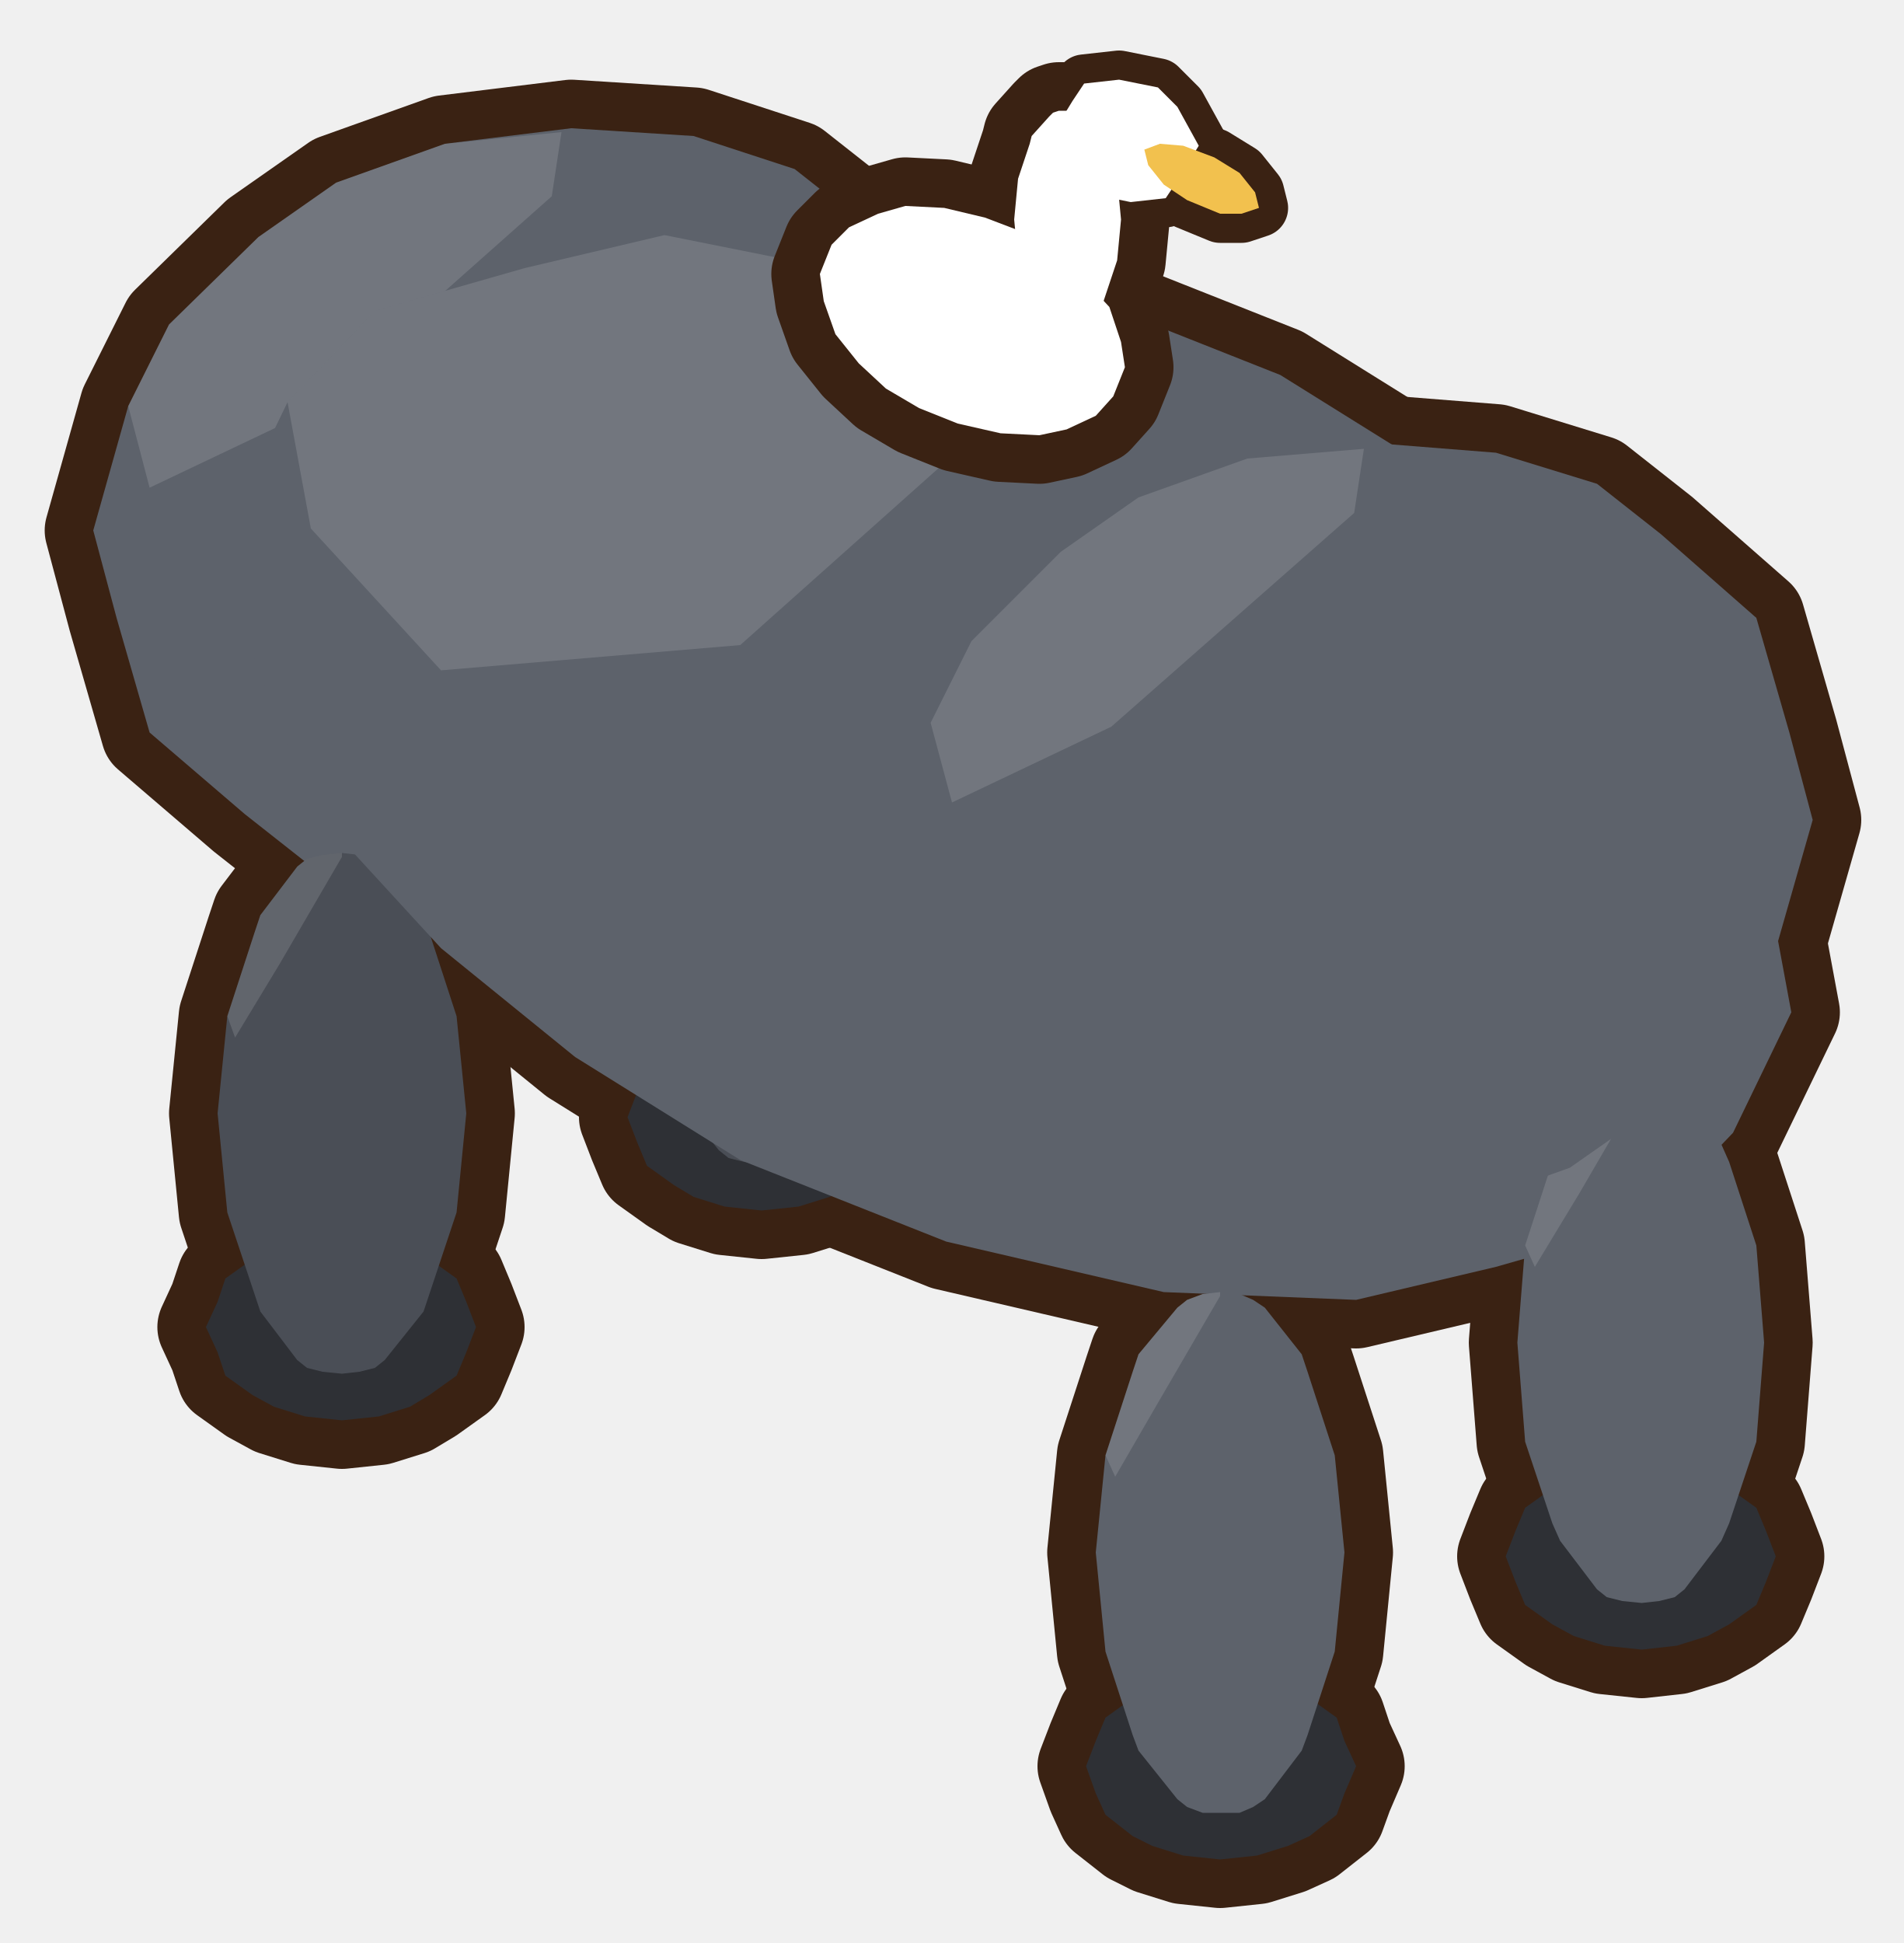
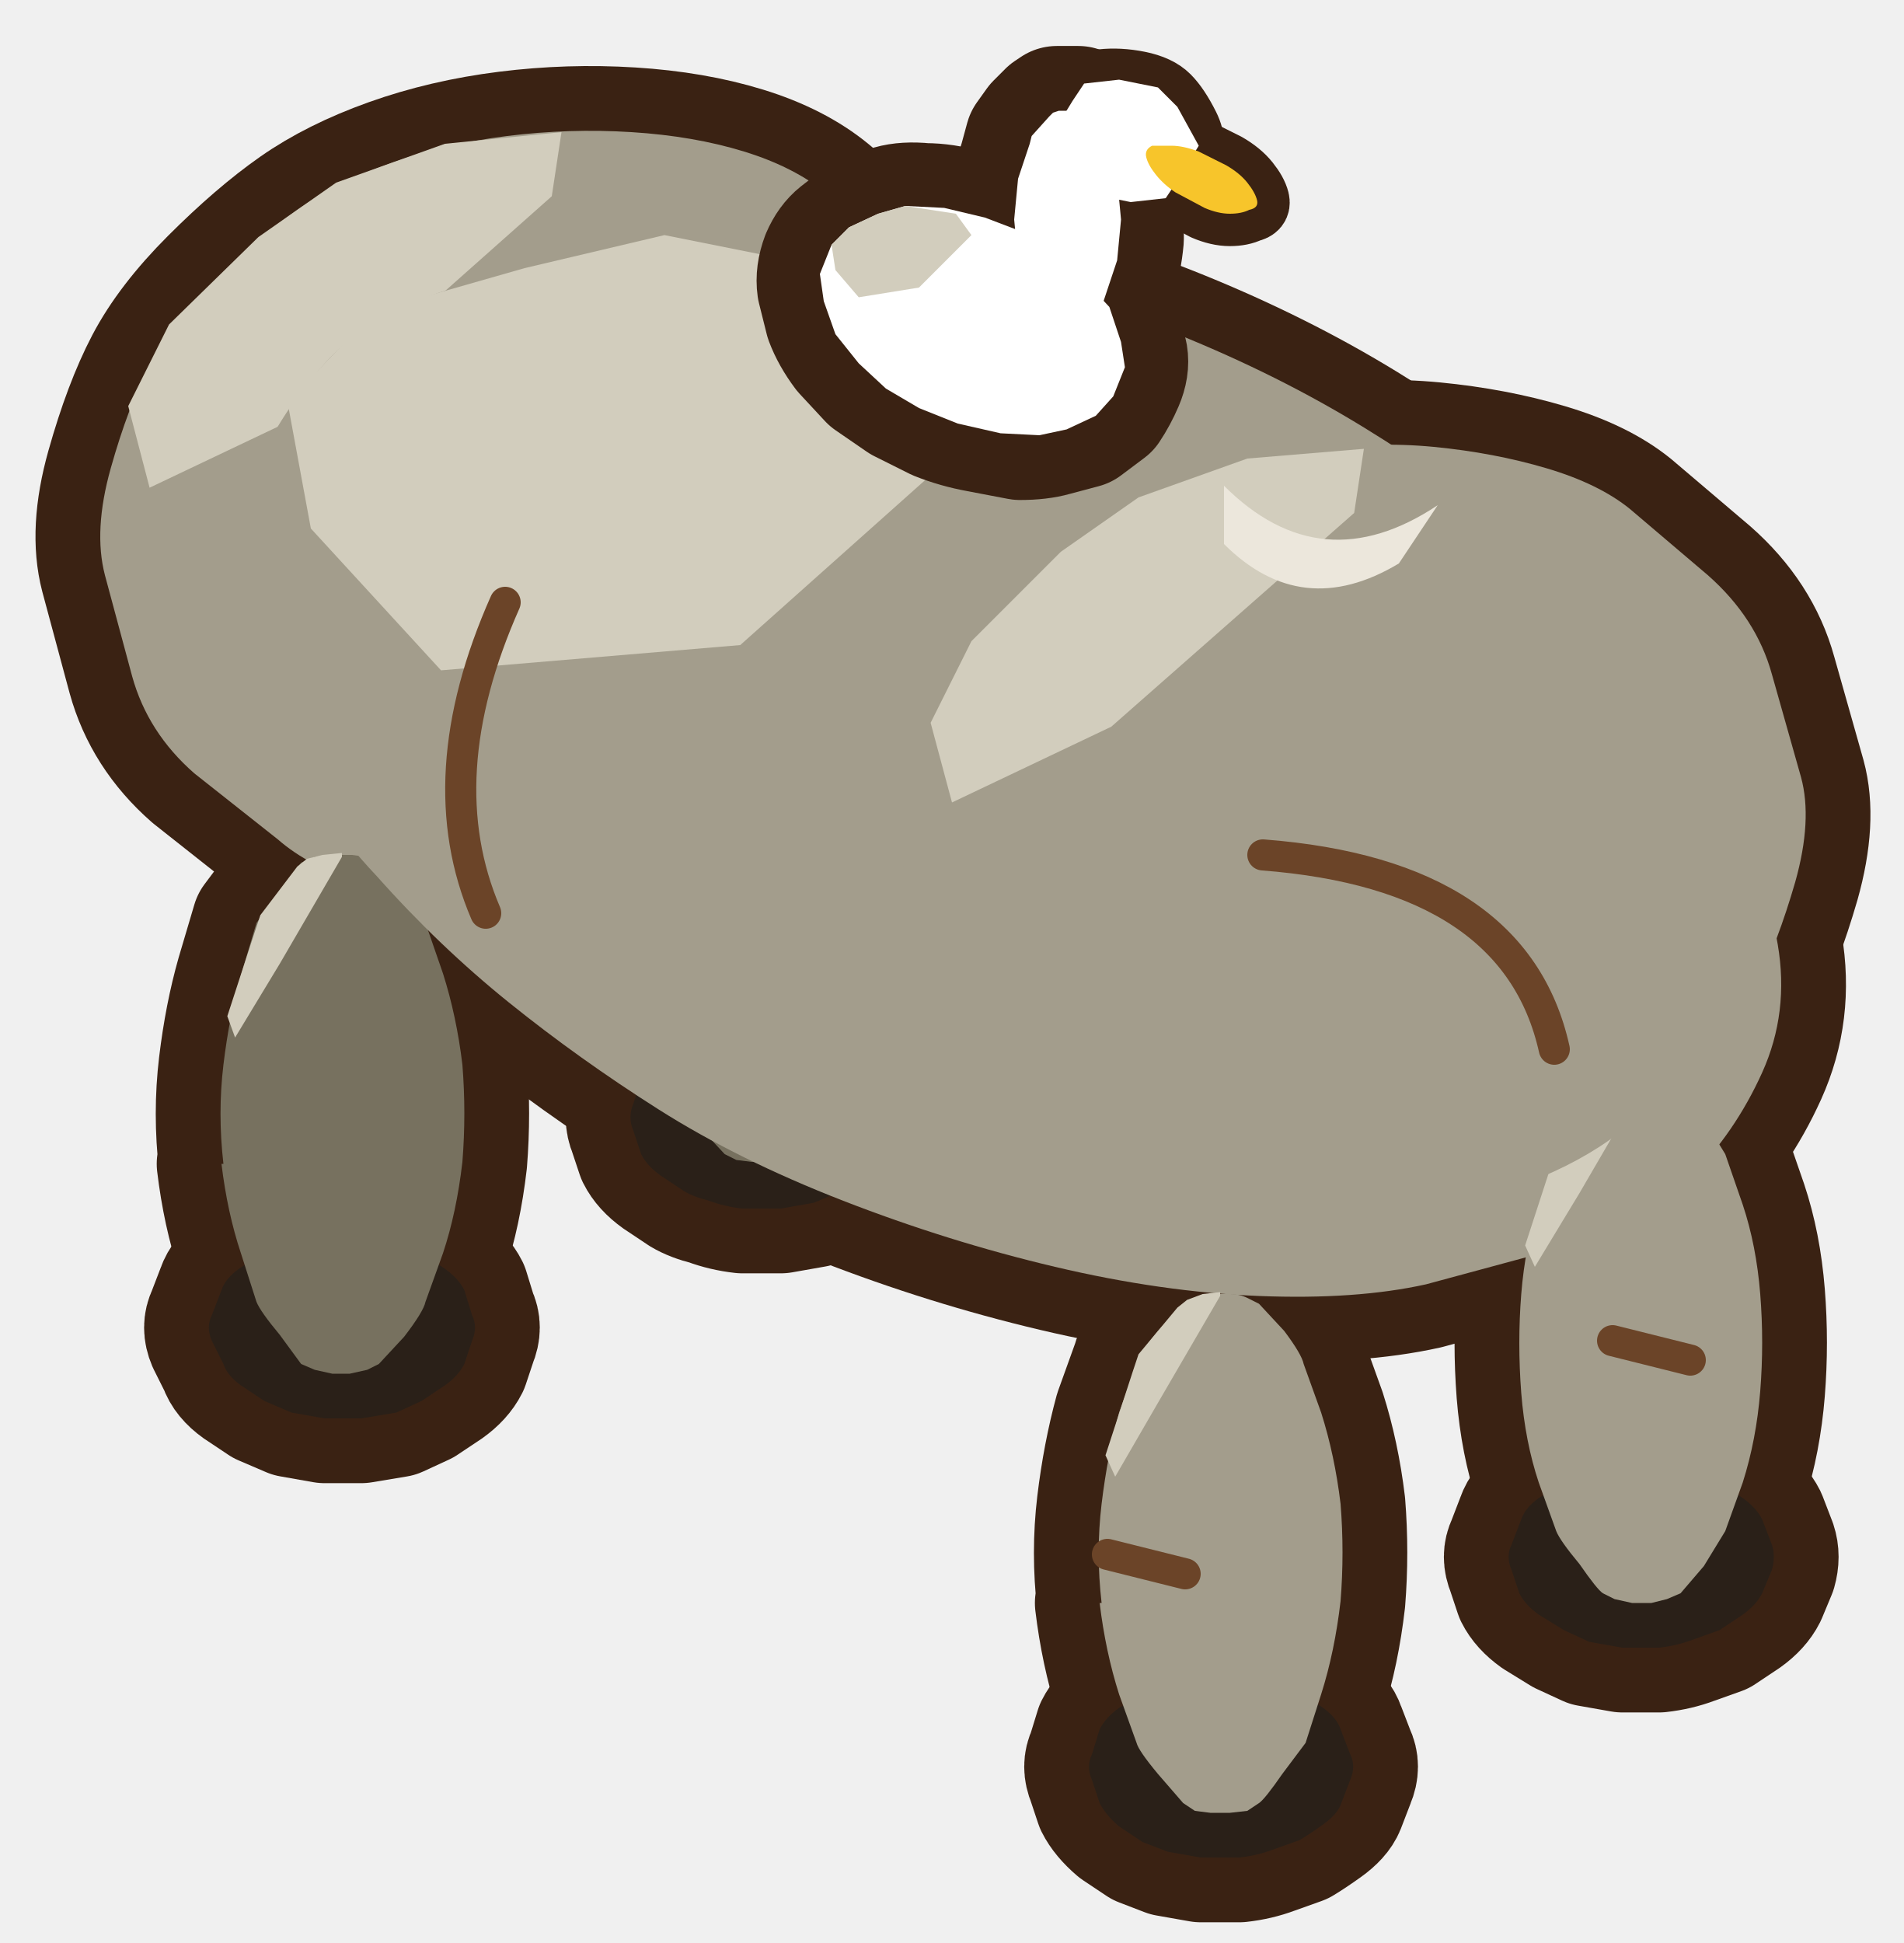
- <svg xmlns="http://www.w3.org/2000/svg" viewBox="0 0 98 100" width="98" height="100">
-   <g transform="translate(52 78)">
-     <path d="M-19.7 -20.5L-19.2 -21.8L-18.7 -23L-17.3 -24L-16.3 -24.6L-14.7 -25.1L-12.8 -25.3L-10.9 -25.1L-9.3 -24.6L-8.2 -24L-6.8 -23L-6.4 -21.8L-5.8 -20.5L-6.4 -19.2L-6.8 -18L-8.2 -17L-9.3 -16.4L-10.9 -15.9L-12.8 -15.7L-14.7 -15.9L-16.3 -16.4L-17.3 -17L-18.7 -18L-19.2 -19.2Z" fill="#3a2213" stroke="#3a2213" stroke-width="5" stroke-linejoin="round" />
-     <path d="M-19.2 -31.5L-18.7 -36.6L-17.3 -40.8L-17 -41.7L-15 -44.2L-14.5 -44.6L-13.7 -44.8L-12.8 -44.9L-11.8 -44.8L-11.1 -44.6L-10.5 -44.2L-8.6 -41.7L-8.3 -40.8L-6.9 -36.6L-6.4 -31.5L-6.9 -26.5L-8.3 -22.2L-8.6 -21.3L-10.5 -18.8L-11.1 -18.4L-11.8 -18.2L-12.8 -18.1L-13.7 -18.2L-14.5 -18.4L-15 -18.8L-17 -21.3L-17.3 -22.2L-18.7 -26.5Z" fill="#3a2213" stroke="#3a2213" stroke-width="5" stroke-linejoin="round" />
-     <path d="M-47.2 -50.7L-45.4 -57.1L-43.3 -61.3L-38.7 -65.8L-34.7 -68.6L-29.1 -70.6L-22.6 -71.4L-16.3 -71L-11.1 -69.3L-7.8 -66.7L-2.9 -62.5L-1.2 -56.6L0 -52.1L-1.8 -45.7L-3.9 -41.5L-8.5 -37L-12.5 -34.2L-18.1 -32.2L-24.6 -31.4L-30.9 -31.8L-36.1 -33.5L-39.4 -36.1L-44.3 -40.3L-46 -46.2Z" fill="#3a2213" stroke="#3a2213" stroke-width="5" stroke-linejoin="round" />
-     <path d="M-41.4 -9.7L-40.8 -11L-40.4 -12.2L-39 -13.2L-37.9 -13.8L-36.3 -14.3L-34.4 -14.5L-32.5 -14.3L-30.9 -13.8L-29.9 -13.2L-28.5 -12.2L-28 -11L-27.5 -9.7L-28 -8.4L-28.5 -7.2L-29.9 -6.2L-30.9 -5.6L-32.5 -5.1L-34.4 -4.9L-36.3 -5.1L-37.9 -5.6L-39 -6.2L-40.4 -7.2L-40.8 -8.4Z" fill="#3a2213" stroke="#3a2213" stroke-width="5" stroke-linejoin="round" />
-     <path d="M-40.8 -20.7L-40.3 -25.7L-38.9 -30L-38.6 -30.9L-36.7 -33.4L-36.2 -33.8L-35.4 -34L-34.4 -34.1L-33.5 -34L-32.7 -33.8L-32.2 -33.4L-30.2 -30.9L-29.9 -30L-28.5 -25.7L-28 -20.7L-28.5 -15.6L-29.9 -11.4L-30.2 -10.5L-32.2 -8L-32.7 -7.6L-33.5 -7.4L-34.4 -7.3L-35.4 -7.4L-36.2 -7.6L-36.7 -8L-38.6 -10.5L-38.9 -11.4L-40.3 -15.6Z" fill="#3a2213" stroke="#3a2213" stroke-width="5" stroke-linejoin="round" />
-     <path d="M-40.2 -51.1L-37.2 -57.3L-32.7 -62L-25 -64.2L-17.8 -65.9L-7.9 -65.5L3.3 -62.9L13.9 -58.7L22.4 -53.4L29.3 -47.8L36 -40.5L38.9 -32.9L40.2 -25.9L37.2 -19.7L32.7 -15L25 -12.8L17.8 -11.1L7.9 -11.5L-3.3 -14.1L-13.9 -18.3L-22.4 -23.6L-29.3 -29.2L-36 -36.5L-38.9 -44.1Z" fill="#3a2213" stroke="#3a2213" stroke-width="5" stroke-linejoin="round" />
-     <path d="M25.5 2.1L26 0.8L26.5 -0.4L27.9 -1.4L29 -2L30.6 -2.5L32.5 -2.7L34.3 -2.5L35.9 -2L37 -1.4L38.4 -0.4L38.9 0.8L39.4 2.1L38.9 3.4L38.4 4.6L37 5.6L35.9 6.2L34.3 6.7L32.5 6.9L30.6 6.7L29 6.2L27.9 5.6L26.5 4.6L26 3.4Z" fill="#3a2213" stroke="#3a2213" stroke-width="5" stroke-linejoin="round" />
-     <path d="M26.1 -8.9L26.5 -13.9L27.9 -18.2L28.3 -19.1L30.2 -21.6L30.7 -22L31.5 -22.2L32.5 -22.3L33.4 -22.2L34.2 -22L34.7 -21.6L36.6 -19.1L37 -18.2L38.4 -13.9L38.8 -8.9L38.4 -3.8L37 0.4L36.6 1.3L34.7 3.8L34.2 4.2L33.4 4.4L32.5 4.5L31.5 4.4L30.7 4.2L30.2 3.8L28.3 1.3L27.9 0.4L26.5 -3.8Z" fill="#3a2213" stroke="#3a2213" stroke-width="5" stroke-linejoin="round" />
-     <path d="M-5.9 -34.5L-4.1 -40.8L-2 -45L2.6 -49.6L6.6 -52.4L12.2 -54.4L18.7 -55.2L25 -54.7L30.2 -53.1L33.5 -50.5L38.4 -46.2L40.1 -40.3L41.3 -35.8L39.5 -29.5L37.4 -25.2L32.8 -20.7L28.8 -17.9L23.2 -15.9L16.7 -15.1L10.4 -15.6L5.2 -17.2L1.9 -19.8L-3 -24.1L-4.7 -30Z" fill="#3a2213" stroke="#3a2213" stroke-width="5" stroke-linejoin="round" />
-     <path d="M3.9 12.9L4.4 11.6L4.9 10.4L6.3 9.4L7.3 8.9L8.9 8.3L10.8 8.1L12.7 8.3L14.3 8.9L15.4 9.4L16.8 10.4L17.2 11.6L17.8 12.9L17.2 14.3L16.8 15.4L15.4 16.5L14.3 17L12.7 17.5L10.8 17.7L8.9 17.5L7.3 17L6.3 16.5L4.9 15.4L4.4 14.3Z" fill="#3a2213" stroke="#3a2213" stroke-width="5" stroke-linejoin="round" />
-     <path d="M4.4 1.9L4.9 -3.1L6.3 -7.4L6.6 -8.3L8.6 -10.7L9.1 -11.1L9.9 -11.4L10.8 -11.5L11.8 -11.4L12.5 -11.1L13.1 -10.7L15 -8.3L15.3 -7.4L16.7 -3.1L17.2 1.9L16.7 7L15.3 11.3L15 12.1L13.1 14.6L12.5 15L11.8 15.3L10.8 15.3L9.9 15.3L9.1 15L8.6 14.6L6.6 12.1L6.3 11.3L4.9 7Z" fill="#3a2213" stroke="#3a2213" stroke-width="5" stroke-linejoin="round" />
-     <path d="M-19.7 -20.5L-19.2 -21.8L-18.7 -23L-17.3 -24L-16.3 -24.6L-14.7 -25.1L-12.8 -25.3L-10.9 -25.1L-9.3 -24.6L-8.2 -24L-6.8 -23L-6.4 -21.8L-5.8 -20.5L-6.4 -19.2L-6.8 -18L-8.2 -17L-9.3 -16.4L-10.9 -15.9L-12.8 -15.7L-14.7 -15.9L-16.3 -16.4L-17.3 -17L-18.7 -18L-19.2 -19.2Z" fill="#2e3035" />
-     <path d="M-19.2 -31.5L-18.7 -36.6L-17.3 -40.8L-17 -41.7L-15 -44.2L-14.5 -44.6L-13.7 -44.8L-12.8 -44.9L-11.8 -44.8L-11.1 -44.6L-10.5 -44.2L-8.6 -41.7L-8.3 -40.8L-6.9 -36.6L-6.4 -31.5L-6.9 -26.5L-8.3 -22.2L-8.6 -21.3L-10.5 -18.8L-11.1 -18.4L-11.8 -18.2L-12.8 -18.1L-13.7 -18.2L-14.5 -18.4L-15 -18.8L-17 -21.3L-17.3 -22.2L-18.7 -26.5Z" fill="#4a4e56" />
-     <path d="M-18.7 -36.6L-17.3 -40.8L-17 -41.7L-15 -44.2L-14.5 -44.6L-13.7 -44.8L-12.8 -44.9L-12.8 -44.7L-16 -39.2L-18.2 -35.4Z" fill="#fff" opacity=".13" />
-     <path d="M-47.2 -50.7L-45.4 -57.1L-43.3 -61.3L-38.7 -65.8L-34.7 -68.6L-29.1 -70.6L-22.6 -71.4L-16.3 -71L-11.1 -69.3L-7.8 -66.7L-2.9 -62.5L-1.2 -56.6L0 -52.1L-1.8 -45.7L-3.9 -41.5L-8.5 -37L-12.5 -34.2L-18.1 -32.2L-24.6 -31.4L-30.9 -31.8L-36.1 -33.5L-39.4 -36.1L-44.3 -40.3L-46 -46.2Z" fill="#5d626b" />
-     <path d="M-45.4 -57.1L-43.3 -61.3L-38.7 -65.8L-34.7 -68.6L-29.1 -70.6L-23.1 -71.2L-23.6 -67.9L-36.1 -56.8L-44.3 -52.9Z" fill="#fff" opacity=".13" />
-     <path d="M-41.4 -9.7L-40.8 -11L-40.4 -12.2L-39 -13.2L-37.9 -13.8L-36.3 -14.3L-34.4 -14.5L-32.5 -14.3L-30.9 -13.8L-29.9 -13.2L-28.5 -12.2L-28 -11L-27.5 -9.7L-28 -8.4L-28.5 -7.2L-29.9 -6.2L-30.9 -5.6L-32.5 -5.1L-34.4 -4.9L-36.3 -5.1L-37.9 -5.6L-39 -6.2L-40.4 -7.2L-40.8 -8.4Z" fill="#2e3035" />
-     <path d="M-40.8 -20.7L-40.3 -25.7L-38.9 -30L-38.6 -30.9L-36.7 -33.4L-36.2 -33.8L-35.4 -34L-34.4 -34.1L-33.5 -34L-32.7 -33.8L-32.2 -33.4L-30.2 -30.9L-29.9 -30L-28.5 -25.7L-28 -20.7L-28.5 -15.6L-29.9 -11.4L-30.2 -10.5L-32.2 -8L-32.7 -7.6L-33.5 -7.4L-34.4 -7.3L-35.4 -7.4L-36.2 -7.6L-36.7 -8L-38.6 -10.5L-38.9 -11.4L-40.3 -15.6Z" fill="#4a4e56" />
-     <path d="M-40.3 -25.7L-38.9 -30L-38.6 -30.9L-36.7 -33.4L-36.2 -33.8L-35.4 -34L-34.4 -34.1L-34.4 -33.9L-37.6 -28.4L-39.9 -24.6Z" fill="#fff" opacity=".13" />
-     <path d="M-40.2 -51.1L-37.2 -57.3L-32.7 -62L-25 -64.2L-17.8 -65.9L-7.9 -65.5L3.3 -62.9L13.9 -58.7L22.4 -53.4L29.3 -47.8L36 -40.5L38.9 -32.9L40.2 -25.9L37.2 -19.7L32.7 -15L25 -12.8L17.8 -11.1L7.9 -11.5L-3.3 -14.1L-13.9 -18.3L-22.4 -23.6L-29.3 -29.2L-36 -36.5L-38.9 -44.1Z" fill="#5d626b" />
-     <path d="M-37.2 -57.3L-32.7 -62L-25 -64.2L-17.8 -65.9L-4.3 -63.2L0 -57.2L-13.9 -44.8L-29.3 -43.5L-36 -50.8Z" fill="#fff" opacity=".13" />
-     <path d="M25.5 2.1L26 0.8L26.5 -0.4L27.9 -1.4L29 -2L30.6 -2.5L32.5 -2.7L34.3 -2.5L35.9 -2L37 -1.4L38.4 -0.4L38.9 0.8L39.4 2.1L38.9 3.4L38.4 4.6L37 5.6L35.9 6.2L34.3 6.7L32.5 6.9L30.6 6.7L29 6.2L27.9 5.6L26.5 4.6L26 3.4Z" fill="#2e3035" />
-     <path d="M26.1 -8.9L26.5 -13.9L27.9 -18.2L28.3 -19.1L30.2 -21.6L30.7 -22L31.5 -22.2L32.5 -22.3L33.4 -22.2L34.2 -22L34.7 -21.6L36.6 -19.1L37 -18.2L38.4 -13.9L38.8 -8.9L38.4 -3.8L37 0.4L36.6 1.3L34.7 3.8L34.2 4.2L33.4 4.4L32.5 4.5L31.5 4.4L30.7 4.2L30.2 3.8L28.3 1.3L27.9 0.4L26.5 -3.8Z" fill="#5d626b" />
-     <path d="M26.5 -13.9L27.9 -18.2L28.3 -19.1L30.2 -21.6L30.7 -22L31.5 -22.2L32.5 -22.3L32.5 -22.1L29.3 -16.6L27 -12.8Z" fill="#fff" opacity=".13" />
-     <path d="M-5.9 -34.5L-4.1 -40.8L-2 -45L2.6 -49.6L6.6 -52.4L12.2 -54.4L18.7 -55.2L25 -54.7L30.2 -53.1L33.5 -50.5L38.4 -46.2L40.1 -40.3L41.3 -35.8L39.5 -29.5L37.4 -25.2L32.8 -20.7L28.8 -17.9L23.2 -15.9L16.7 -15.1L10.4 -15.6L5.2 -17.2L1.9 -19.8L-3 -24.1L-4.7 -30Z" fill="#5d626b" />
-     <path d="M-4.1 -40.8L-2 -45L2.6 -49.6L6.6 -52.4L12.2 -54.4L18.2 -54.9L17.7 -51.6L5.2 -40.6L-3 -36.7Z" fill="#fff" opacity=".13" />
-     <path d="M3.9 12.9L4.4 11.6L4.9 10.4L6.3 9.4L7.3 8.9L8.9 8.3L10.8 8.1L12.7 8.3L14.3 8.9L15.4 9.4L16.8 10.4L17.2 11.6L17.8 12.9L17.2 14.3L16.8 15.4L15.4 16.5L14.3 17L12.7 17.5L10.8 17.7L8.9 17.5L7.3 17L6.3 16.5L4.9 15.4L4.4 14.3Z" fill="#2e3035" />
-     <path d="M4.4 1.9L4.9 -3.1L6.3 -7.4L6.6 -8.3L8.6 -10.7L9.1 -11.1L9.9 -11.4L10.8 -11.5L11.8 -11.4L12.5 -11.1L13.1 -10.7L15 -8.3L15.3 -7.4L16.7 -3.1L17.2 1.9L16.7 7L15.3 11.3L15 12.1L13.1 14.6L12.5 15L11.8 15.3L10.8 15.3L9.9 15.3L9.1 15L8.6 14.6L6.6 12.1L6.3 11.3L4.9 7Z" fill="#5d626b" />
-     <path d="M4.9 -3.1L6.3 -7.4L6.6 -8.3L8.6 -10.7L9.1 -11.1L9.9 -11.4L10.8 -11.5L10.8 -11.3L7.6 -5.8L5.4 -2Z" fill="#fff" opacity=".13" />
-     <path d="M-9.8 -63.9L-9.2 -65.4L-8.3 -66.3L-6.8 -67L-5.4 -67.4L-3.4 -67.3L-1.3 -66.8L0.8 -66L2.5 -64.9L3.8 -63.6L5.1 -62.2L5.7 -60.4L5.9 -59.1L5.3 -57.6L4.4 -56.6L2.9 -55.9L1.5 -55.6L-0.5 -55.7L-2.7 -56.2L-4.7 -57L-6.4 -58L-7.8 -59.3L-9 -60.8L-9.6 -62.5Z" fill="#3a2213" stroke="#3a2213" stroke-width="5" stroke-linejoin="round" />
-     <path d="M0.2 -66.7L0.4 -68.8L1 -70.6L1.1 -71L2 -72L2.2 -72.2L2.5 -72.3L3 -72.3L3.4 -72.3L3.7 -72.2L3.9 -72L4.8 -71L4.9 -70.6L5.5 -68.8L5.7 -66.7L5.5 -64.6L4.9 -62.8L4.8 -62.5L3.9 -61.4L3.7 -61.3L3.4 -61.2L3 -61.1L2.5 -61.2L2.2 -61.3L2 -61.4L1.1 -62.5L1 -62.8L0.4 -64.6Z" fill="#3a2213" stroke="#3a2213" stroke-width="5" stroke-linejoin="round" />
-     <path d="M2.1 -71L3.2 -72.8L3.8 -73.7L5.6 -73.9L7.6 -73.5L8.6 -72.5L9.7 -70.5L8.6 -68.7L8 -67.8L6.2 -67.6L4.2 -68L3.2 -69Z" fill="#3a2213" stroke="#3a2213" stroke-width="3" stroke-linejoin="round" />
-     <path d="M6.9 -70.3L7.7 -70.6L8.9 -70.5L10.5 -69.9L11.8 -69.1L12.6 -68.1L12.8 -67.3L11.9 -67L10.8 -67L9.1 -67.7L7.9 -68.5L7.1 -69.5Z" fill="#3a2213" stroke="#3a2213" stroke-width="3" stroke-linejoin="round" />
-     <path d="M-9.8 -63.9L-9.2 -65.4L-8.3 -66.3L-6.8 -67L-5.4 -67.4L-3.4 -67.3L-1.3 -66.8L0.8 -66L2.5 -64.9L3.8 -63.6L5.1 -62.2L5.7 -60.4L5.9 -59.1L5.3 -57.6L4.4 -56.6L2.9 -55.9L1.5 -55.6L-0.5 -55.7L-2.7 -56.2L-4.7 -57L-6.4 -58L-7.8 -59.3L-9 -60.8L-9.6 -62.5Z" fill="#fff" />
-     <path d="M-9.2 -65.4L-8.3 -66.3L-6.8 -67L-5.4 -67.4L-2.8 -67L-2 -65.9L-4.7 -63.2L-7.8 -62.7L-9 -64.1Z" fill="#fff" opacity=".13" />
-     <path d="M0.2 -66.7L0.4 -68.8L1 -70.6L1.1 -71L2 -72L2.2 -72.2L2.5 -72.3L3 -72.3L3.4 -72.3L3.7 -72.2L3.9 -72L4.8 -71L4.9 -70.6L5.5 -68.8L5.7 -66.7L5.5 -64.6L4.9 -62.8L4.8 -62.5L3.9 -61.4L3.7 -61.3L3.4 -61.2L3 -61.1L2.5 -61.2L2.2 -61.3L2 -61.4L1.1 -62.5L1 -62.8L0.4 -64.6Z" fill="#fff" />
-     <path d="M2.1 -71L3.2 -72.8L3.8 -73.7L5.6 -73.9L7.6 -73.5L8.6 -72.5L9.7 -70.5L8.6 -68.7L8 -67.8L6.2 -67.6L4.2 -68L3.2 -69Z" fill="#fff" />
-     <path d="M6.9 -70.3L7.7 -70.6L8.9 -70.5L10.5 -69.9L11.8 -69.1L12.6 -68.1L12.8 -67.3L11.9 -67L10.8 -67L9.1 -67.7L7.9 -68.5L7.1 -69.5Z" fill="#f2c14e" />
-   </g>
+ <svg xmlns="http://www.w3.org/2000/svg" width="98" height="100" viewBox="0 0 98 100">
+   <path fill="#3a2213" stroke="#3a2213" stroke-linecap="round" stroke-linejoin="round" stroke-width="6.667" d="M32.6 58.2q-.3-.7 0-1.4l.4-1.2q.3-.6 1-1.1l1.2-.8 1.3-.6 1.8-.3h1.9q.9.1 1.7.4l1.4.5 1.2.8q.7.5.9 1.1l.5 1.3q.3.6 0 1.3l-.5 1.2q-.2.6-.9 1.1l-1.2.8-1.4.6-1.7.3h-2q-.9-.1-1.7-.4-.8-.2-1.3-.5l-1.2-.8q-.7-.5-1-1.1z" />
+   <path fill="#3a2213" stroke="#3a2213" stroke-linecap="round" stroke-linejoin="round" stroke-width="6.667" d="M33 49q-.2-2.5 0-5 .3-2.6 1-4.7l.9-2.5q.1-.5 1.1-1.7l1.3-1.5.6-.3.9-.1h.9l.8.1.7.3 1.3 1.4q.9 1.3 1 1.8l.9 2.5q.7 2.1 1 4.7.2 2.5 0 5t-1 4.6l-.9 2.6q-.1.5-1 1.8l-1.3 1.4-.7.3-.8.1h-1l-.8-.1-.6-.3L36 58q-1-1.3-1.1-1.7l-.9-2.6q-.7-2.2-1-4.7" />
+   <path fill="#3a2213" stroke="#3a2213" stroke-linecap="round" stroke-linejoin="round" stroke-width="6.667" d="M5.4 29.6q-.6-2.3.3-5.5t2-5.3 3.3-4.3q2.3-2.3 4.3-3.7t4.8-2.4 6-1.4 6.4-.2 5.8 1 4.3 2.2l4 3.4q2.5 2.1 3.4 5l1.4 5.3q.6 2.2-.3 5.4t-2 5.3-3.3 4.4q-2.3 2.2-4.3 3.6t-4.8 2.4-6 1.4-6.4.2-5.8-1-4.2-2.2L10 39.8q-2.4-2.1-3.2-5zM10.9 69q-.3-.7 0-1.3l.5-1.3q.2-.6.9-1.1l1.2-.8L15 64q.8-.3 1.7-.4h2q.9.1 1.7.4.8.2 1.3.5l1.2.8q.7.5 1 1.1l.4 1.3q.3.6 0 1.3l-.4 1.2q-.3.6-1 1.1l-1.2.8-1.3.6-1.8.3h-1.9l-1.7-.3-1.4-.6-1.2-.8q-.7-.5-.9-1.1z" />
+   <path fill="#3a2213" stroke="#3a2213" stroke-linecap="round" stroke-linejoin="round" stroke-width="6.667" d="M11.5 59.9q-.3-2.6 0-5.1t.9-4.6l.8-2.7 1.2-1.6 1.1-1.5.7-.3.9-.1h1l.8.1.6.3 1.3 1.5q1 1.2 1.1 1.6l.9 2.6q.7 2.2 1 4.7.2 2.5 0 5-.3 2.6-1 4.7l-.9 2.5q-.1.5-1.1 1.8l-1.3 1.4-.6.3-.9.2h-.9l-.9-.2-.7-.3-1.1-1.5q-1-1.2-1.2-1.7l-.8-2.5q-.7-2.1-1-4.6" />
+   <path fill="#3a2213" stroke="#3a2213" stroke-linecap="round" stroke-linejoin="round" stroke-width="6.667" d="M12.5 30.4q-.7-3.5.8-6.6t3.7-5.4 6.1-3.5l7.5-2q3.6-.8 8.5-.6t10.6 1.5 10.9 3.4 9.6 4.8 7.6 5.4 6.9 6.5q3.3 3.6 4.8 7.4 1.4 3.8 2 7.3t-.8 6.6-3.7 5.4-6.2 3.5l-7.4 2q-3.6.8-8.6.6t-10.5-1.5-10.9-3.4-9.5-4.7-7.7-5.5-6.8-6.5q-3.4-3.6-4.9-7.4-1.4-3.8-2-7.3m65.3 50.4q-.3-.7 0-1.3l.5-1.3q.2-.6.9-1.1l1.3-.8q.5-.3 1.3-.5t1.8-.4h1.8l1.7.3 1.4.6 1.2.8q.7.5 1 1.1l.5 1.3q.2.6 0 1.3l-.5 1.2q-.3.6-1 1.1l-1.2.8-1.4.5q-.8.3-1.7.4h-1.9l-1.7-.3-1.3-.6-1.3-.8q-.7-.5-1-1.1z" />
+   <path fill="#3a2213" stroke="#3a2213" stroke-linecap="round" stroke-linejoin="round" stroke-width="6.667" d="M78.3 71.7q-.2-2.6 0-5.1t.9-4.6l.9-2.6q.2-.5 1.2-1.7.9-1.3 1.2-1.5l.6-.3.9-.1h1l.8.1.7.3 1.2 1.4 1.1 1.8.9 2.6q.7 2.1.9 4.6t0 5-.9 4.7l-.9 2.5-1.1 1.8-1.2 1.4-.7.3-.8.2h-1l-.9-.2-.6-.3q-.3-.2-1.2-1.5-1-1.2-1.2-1.7l-.9-2.5q-.7-2.1-.9-4.6" />
+   <path fill="#3a2213" stroke="#3a2213" stroke-linecap="round" stroke-linejoin="round" stroke-width="6.667" d="M46.7 45.8q-.6-2.3.3-5.4t2-5.3 3.3-4.4 4.3-3.7 4.8-2.4 6-1.4 6.4-.2 5.8 1.1 4.3 2.1l4 3.4q2.5 2.2 3.3 5.1l1.5 5.3q.6 2.2-.3 5.4-.9 3.1-2 5.3-1 2.1-3.3 4.3-2.3 2.3-4.3 3.7T78 61.1t-6 1.4-6.5.1-5.7-1-4.2-2.1-4.1-3.5-3.4-5zm9.5 45.8q-.3-.7 0-1.3l.4-1.3q.3-.6 1-1.1l1.2-.7 1.3-.6q.8-.3 1.8-.4h1.9q.9.1 1.7.4l1.3.6q.6.2 1.3.7T69 89l.5 1.3q.3.6 0 1.3l-.5 1.3q-.2.5-.9 1t-1.2.8l-1.4.5q-.8.3-1.7.4h-2l-1.7-.3-1.3-.5-1.2-.8q-.7-.6-1-1.2z" />
+   <path fill="#3a2213" stroke="#3a2213" stroke-linecap="round" stroke-linejoin="round" stroke-width="6.667" d="M56.7 82.5q-.3-2.6 0-5.1t.9-4.7l.9-2.5q.1-.5 1.1-1.7l1.3-1.4.6-.3q.4-.2.9-.2h.9q.5 0 .9.2l.6.3 1.3 1.4q.9 1.2 1 1.7l.9 2.5q.7 2.2 1 4.7.2 2.5 0 5-.3 2.6-1 4.8l-.8 2.5-1.2 1.6q-.9 1.3-1.2 1.5l-.6.4-.9.1h-1l-.8-.1-.6-.4-1.3-1.5q-1-1.2-1.1-1.6l-.9-2.5q-.7-2.2-1-4.7" />
+   <path fill="#2a2018" d="M32.6 58.2q-.3-.7 0-1.4l.4-1.2q.3-.6 1-1.1l1.2-.8 1.3-.6 1.8-.3h1.9q.9.1 1.7.4l1.4.5 1.2.8q.7.5.9 1.1l.5 1.3q.3.6 0 1.3l-.5 1.2q-.2.6-.9 1.1l-1.2.8-1.4.6-1.7.3h-2q-.9-.1-1.7-.4-.8-.2-1.3-.5l-1.2-.8q-.7-.5-1-1.1z" />
+   <path fill="#77715f" d="M33 49q-.2-2.5 0-5 .3-2.6 1-4.7l.9-2.5q.1-.5 1.1-1.7l1.3-1.5.6-.3.9-.1h.9l.8.1.7.3 1.3 1.4q.9 1.3 1 1.8l.9 2.5q.7 2.1 1 4.7.2 2.5 0 5t-1 4.6l-.9 2.6q-.1.5-1 1.8l-1.3 1.4-.7.3-.8.1h-1l-.8-.1-.6-.3L36 58q-1-1.3-1.1-1.7l-.9-2.6q-.7-2.2-1-4.7" />
+   <path fill="#d2cdbd" d="m33.3 41.4 1.4-4.2.3-.9 2-2.5.5-.4.8-.2.9-.1v.2L36 38.8l-2.2 3.8Z" />
+   <path fill="#a39d8c" d="M5.4 29.6q-.6-2.3.3-5.5t2-5.3 3.3-4.3q2.3-2.3 4.3-3.7t4.8-2.4 6-1.4 6.4-.2 5.8 1 4.3 2.2l4 3.4q2.5 2.1 3.4 5l1.4 5.3q.6 2.2-.3 5.4t-2 5.3-3.3 4.4q-2.3 2.2-4.3 3.6t-4.8 2.4-6 1.4-6.4.2-5.8-1-4.2-2.2L10 39.8q-2.4-2.1-3.2-5z" />
+   <path fill="#d2cdbd" d="m6.6 20.9 2.1-4.2 4.6-4.5 4-2.8 5.6-2 6-.6-.5 3.3-12.5 11.1-8.2 3.9Z" />
+   <path fill="#2a2018" d="M10.9 69q-.3-.7 0-1.3l.5-1.3q.2-.6.9-1.1l1.2-.8L15 64q.8-.3 1.7-.4h2q.9.1 1.7.4.8.2 1.3.5l1.2.8q.7.5 1 1.1l.4 1.3q.3.6 0 1.3l-.4 1.2q-.3.6-1 1.1l-1.2.8-1.3.6-1.8.3h-1.9l-1.7-.3-1.4-.6-1.2-.8q-.7-.5-.9-1.1z" />
+   <path fill="#77715f" d="M11.5 59.9q-.3-2.6 0-5.1t.9-4.6l.8-2.7 1.2-1.6 1.1-1.5.7-.3.9-.1h1l.8.1.6.3 1.3 1.5q1 1.2 1.1 1.6l.9 2.6q.7 2.2 1 4.7.2 2.5 0 5-.3 2.6-1 4.7l-.9 2.5q-.1.5-1.1 1.8l-1.3 1.4-.6.3-.9.2h-.9l-.9-.2-.7-.3-1.1-1.5q-1-1.2-1.2-1.7l-.8-2.5q-.7-2.1-1-4.6" />
+   <path fill="#d2cdbd" d="m11.7 52.3 1.4-4.3.3-.9 1.9-2.5.5-.4.8-.2 1-.1v.2l-3.2 5.5-2.3 3.8Z" />
+   <path fill="#a39d8c" d="M12.5 30.4q-.7-3.5.8-6.6t3.7-5.4 6.1-3.5l7.5-2q3.6-.8 8.5-.6t10.6 1.5 10.9 3.4 9.6 4.8 7.6 5.4 6.9 6.5q3.3 3.6 4.8 7.4 1.4 3.8 2 7.3t-.8 6.6-3.7 5.4-6.2 3.5l-7.4 2q-3.6.8-8.6.6t-10.5-1.5-10.9-3.4-9.5-4.7-7.7-5.5-6.8-6.5q-3.4-3.6-4.9-7.4-1.4-3.8-2-7.3" />
+   <path fill="#d2cdbd" d="m14.8 20.7 4.5-4.7 7.7-2.2 7.2-1.7 13.5 2.7 4.3 6-13.9 12.4-15.4 1.3-6.7-7.3Z" />
+   <path fill="#2a2018" d="M77.8 80.8q-.3-.7 0-1.3l.5-1.3q.2-.6.9-1.1l1.3-.8q.5-.3 1.3-.5t1.8-.4h1.8l1.7.3 1.4.6 1.2.8q.7.5 1 1.1l.5 1.3q.2.6 0 1.3l-.5 1.2q-.3.6-1 1.1l-1.2.8-1.4.5q-.8.3-1.7.4h-1.9l-1.7-.3-1.3-.6-1.3-.8q-.7-.5-1-1.1z" />
+   <path fill="#a39d8c" d="M78.3 71.7q-.2-2.6 0-5.1t.9-4.6l.9-2.6q.2-.5 1.2-1.7.9-1.3 1.2-1.5l.6-.3.9-.1h1l.8.1.7.3 1.2 1.4 1.1 1.8.9 2.6q.7 2.1.9 4.6t0 5-.9 4.7l-.9 2.5-1.1 1.8-1.2 1.4-.7.3-.8.2h-1l-.9-.2-.6-.3q-.3-.2-1.2-1.5-1-1.2-1.2-1.7l-.9-2.5q-.7-2.1-.9-4.6" />
+   <path fill="#d2cdbd" d="m78.5 64.1 1.4-4.3.4-.9 1.9-2.5.5-.4.8-.2 1-.1v.2l-3.2 5.5-2.3 3.8Z" />
+   <path fill="#a39d8c" d="M46.7 45.8q-.6-2.3.3-5.4t2-5.3 3.3-4.4 4.3-3.7 4.8-2.4 6-1.4 6.4-.2 5.8 1.1 4.3 2.1l4 3.4q2.5 2.2 3.3 5.1l1.5 5.3q.6 2.2-.3 5.4-.9 3.1-2 5.3-1 2.1-3.3 4.3-2.3 2.3-4.3 3.7T78 61.1t-6 1.4-6.5.1-5.7-1-4.2-2.1-4.1-3.5-3.4-5z" />
+   <path fill="#d2cdbd" d="M47.9 37.2 50 33l4.6-4.6 4-2.8 5.6-2 6-.5-.5 3.3-12.5 11-8.2 3.9Z" />
+   <path fill="#2a2018" d="M56.2 91.6q-.3-.7 0-1.3l.4-1.3q.3-.6 1-1.1l1.2-.7 1.3-.6q.8-.3 1.8-.4h1.9q.9.1 1.7.4l1.3.6q.6.2 1.3.7T69 89l.5 1.3q.3.6 0 1.3l-.5 1.3q-.2.5-.9 1t-1.2.8l-1.4.5q-.8.3-1.7.4h-2l-1.7-.3-1.3-.5-1.2-.8q-.7-.6-1-1.2z" />
+   <path fill="#a39d8c" d="M56.7 82.5q-.3-2.6 0-5.1t.9-4.7l.9-2.5q.1-.5 1.1-1.7l1.3-1.4.6-.3q.4-.2.9-.2h.9q.5 0 .9.2l.6.3 1.3 1.4q.9 1.2 1 1.7l.9 2.5q.7 2.2 1 4.7.2 2.5 0 5-.3 2.6-1 4.8l-.8 2.5-1.2 1.6q-.9 1.3-1.2 1.5l-.6.4-.9.1h-1l-.8-.1-.6-.4-1.3-1.5q-1-1.2-1.1-1.6l-.9-2.5q-.7-2.2-1-4.7" />
+   <path fill="#d2cdbd" d="m56.9 74.9 1.4-4.3.3-.9 2-2.4.5-.4.8-.3.9-.1v.2l-3.2 5.5-2.2 3.8Z" />
+   <path fill="#3a2213" stroke="#3a2213" stroke-linecap="round" stroke-linejoin="round" stroke-width="6.667" d="M42.3 14.8q-.1-.7.2-1.5.3-.7.8-1.1t1.2-.9l1.4-.5q.7-.2 1.7-.1 1 0 2 .3 1.1.2 2.1.6 1.1.4 2 1t1.4 1.2l1.4 1.3q.6.7.9 1.6l.4 1.6q.1.6-.2 1.3t-.7 1.3l-1.2.9-1.5.4q-.7.2-1.7.2l-2.1-.4q-1.1-.2-2.1-.6l-1.8-.9-1.6-1.1-1.3-1.4q-.6-.8-.9-1.6z" />
+   <path fill="#3a2213" stroke="#3a2213" stroke-linecap="round" stroke-linejoin="round" stroke-width="6.667" d="M52.3 12.3v-2q.1-1.1.4-2l.3-1.1.5-.7.6-.6.3-.2h1.1l.3.2.6.6.5.7.3 1.1q.3.9.4 2v2q-.1 1.1-.4 2l-.4 1-.4.7-.6.6-.2.1-.4.2h-.5l-.4-.1-.2-.2-.6-.6-.5-.6-.3-1.1q-.3-.9-.4-2" />
+   <path fill="#3a2213" stroke="#3a2213" stroke-linecap="round" stroke-linejoin="round" stroke-width="3.333" d="M54.7 8q-.6-1 0-1.9l.8-1.3q.3-.5 1.2-.6t1.9.1 1.5.7 1 1.5 0 1.9l-.8 1.3q-.3.5-1.2.6t-1.9-.1-1.5-.7-1-1.5" />
+   <path fill="#3a2213" stroke="#3a2213" stroke-linecap="round" stroke-linejoin="round" stroke-width="3.333" d="M59 8.1q-.1-.4.3-.6h1q.6 0 1.4.3l1.4.7q.7.4 1.1.9t.5.9-.4.5q-.4.2-1 .2t-1.3-.3l-1.5-.8q-.6-.4-1-.9t-.5-.9" />
+   <path fill="#ffffff" d="m42.2 14.1.6-1.5.9-.9 1.5-.7 1.4-.4 2 .1 2.1.5 2.1.8 1.7 1.1 1.3 1.3 1.3 1.4.6 1.8.2 1.3-.6 1.5-.9 1-1.5.7-1.4.3-2-.1-2.2-.5-2-.8-1.7-1-1.4-1.3-1.2-1.5-.6-1.7Z" />
+   <path fill="#d2cdbd" d="m42.8 12.6.9-.9 1.5-.7 1.4-.4 2.6.4.8 1.1-2.7 2.7-3.1.5-1.2-1.4Z" />
+   <path fill="#ffffff" d="m52.2 11.3.2-2.1.6-1.8.1-.4.9-1 .2-.2.3-.1h.9l.3.1.2.2.9 1 .1.4.6 1.8.2 2.1-.2 2.1-.6 1.8-.1.3-.9 1.1-.2.1-.3.1-.4.1-.5-.1-.3-.1-.2-.1-.9-1.1-.1-.3-.6-1.8Z" />
+   <path fill="#ffffff" d="m54.1 7 1.1-1.8.6-.9 1.8-.2 2 .4 1 1 1.1 2-1.1 1.8-.6.9-1.8.2-2-.4-1-1Z" />
+   <path fill="#f7c52b" d="M59 8.1q-.1-.4.3-.6h1q.6 0 1.4.3l1.4.7q.7.4 1.1.9t.5.9-.4.5q-.4.2-1 .2t-1.3-.3l-1.5-.8q-.6-.4-1-.9t-.5-.9" />
+   <path fill="none" stroke="#6b4428" stroke-linecap="round" stroke-width="1.6" d="M26 31q-4 9-1 16m40-3q13 1 15 10M57 80l4 1m22-12 4 1" />
+   <path fill="#ece7dc" d="M63 25q5 5 11 1l-2 3q-5 3-9-1Z" />
</svg>
